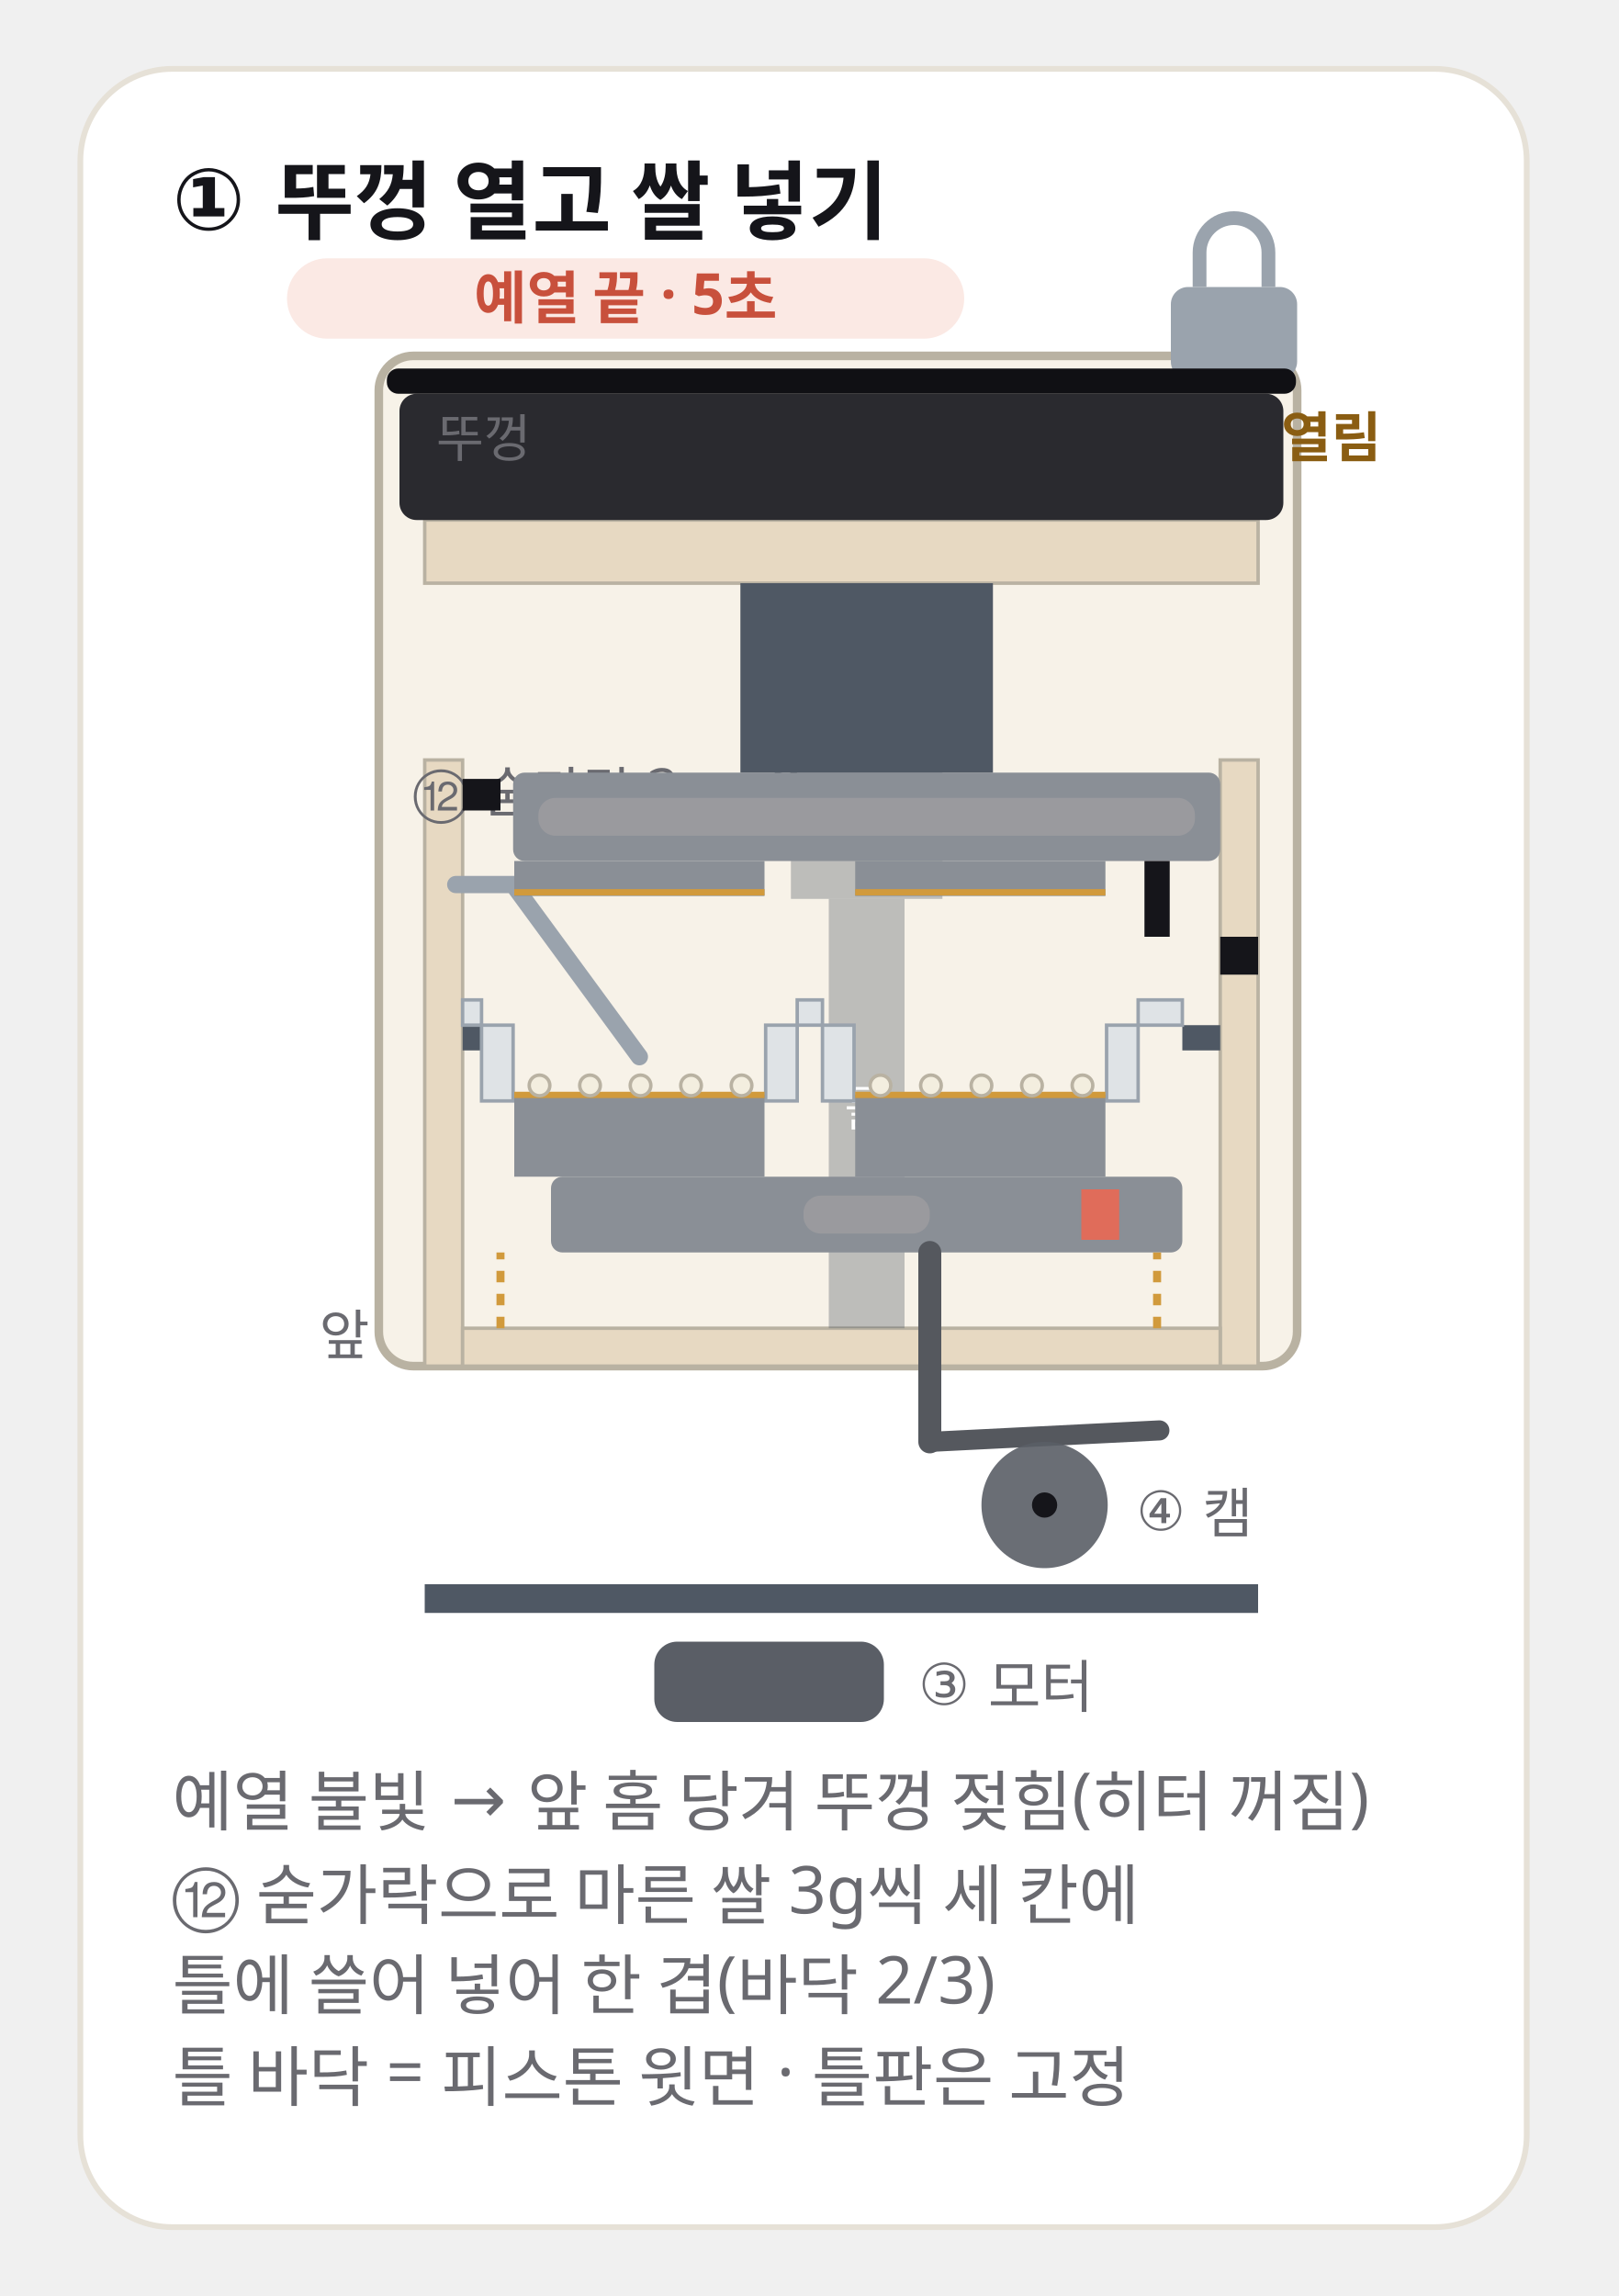
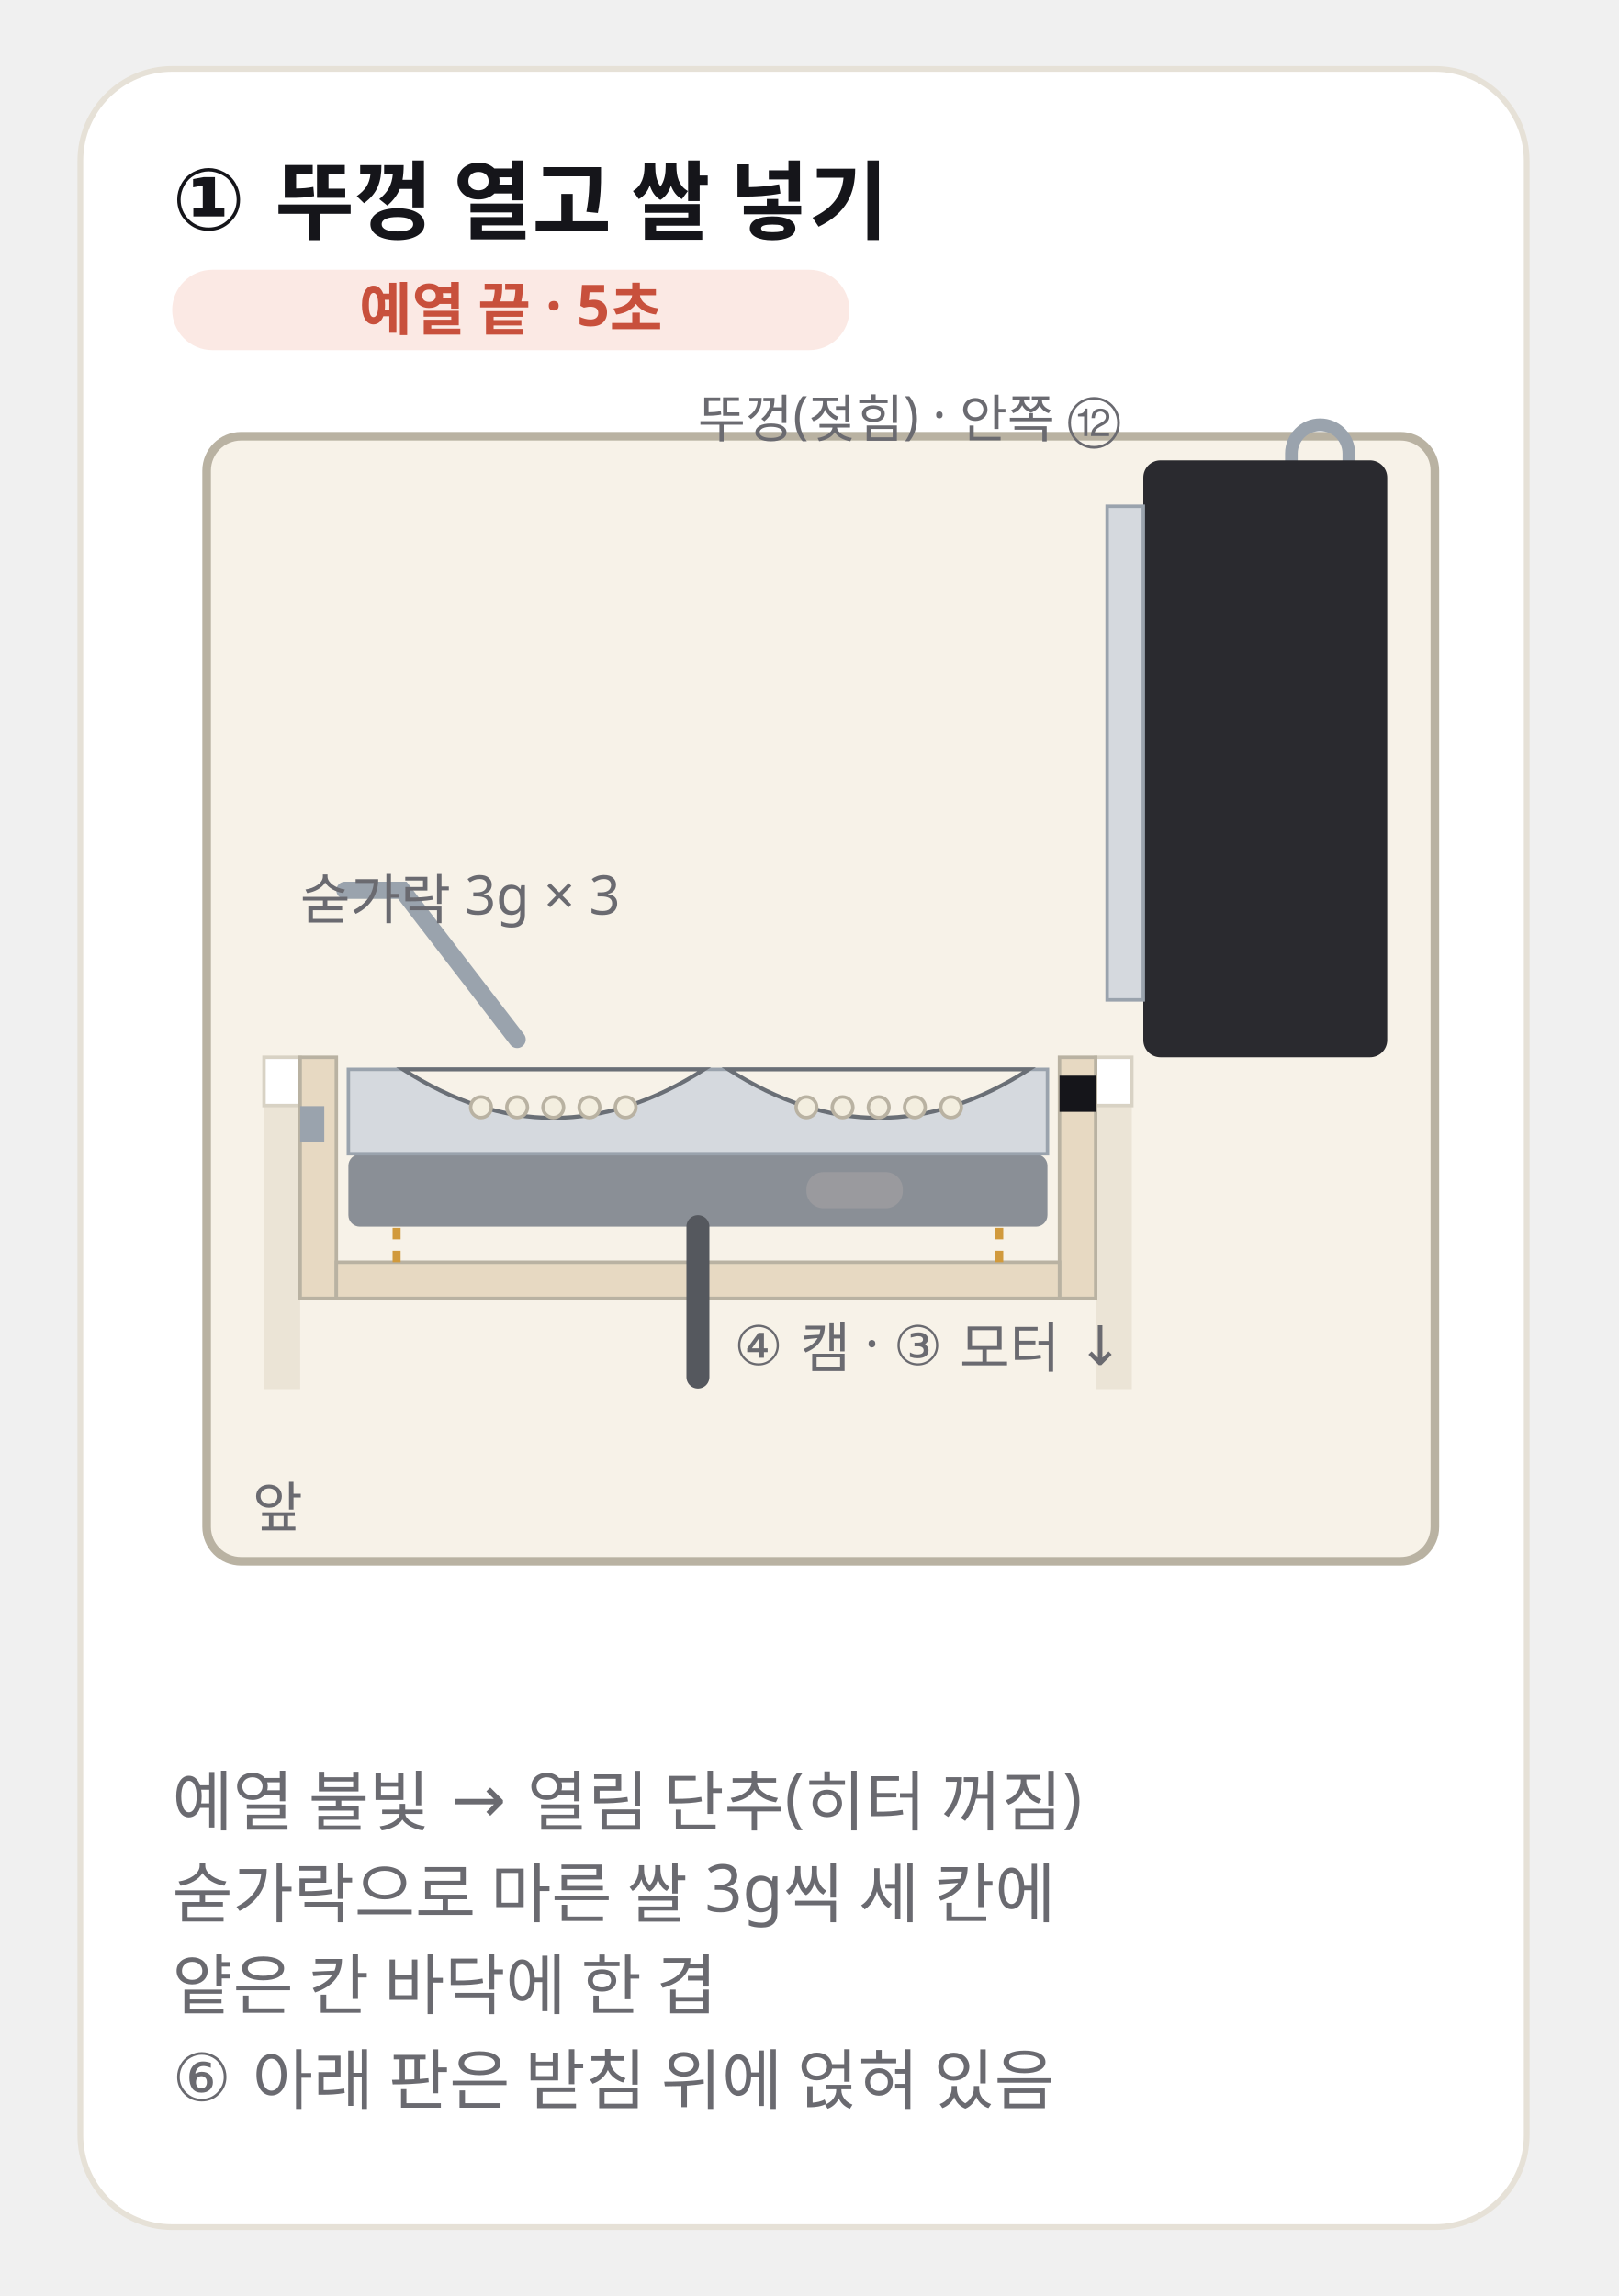
<svg xmlns="http://www.w3.org/2000/svg" viewBox="0 0 282 400" font-family="NanumSquare, Pretendard, sans-serif">
  <defs>
    <pattern id="hatch" width="7" height="7" patternUnits="userSpaceOnUse" patternTransform="rotate(45)">
      <line x1="0" y1="0" x2="0" y2="7" stroke="#8a5d12" stroke-width="1.1" opacity=".55" />
    </pattern>
    <linearGradient id="glassT" x1="0" y1="0" x2="1" y2="1">
      <stop offset="0" stop-color="#3a3a40" />
      <stop offset=".5" stop-color="#101014" />
      <stop offset="1" stop-color="#2c2c32" />
    </linearGradient>
    <marker id="arr" viewBox="0 0 10 10" refX="8" refY="5" markerWidth="7" markerHeight="7" orient="auto-start-reverse">
      <path d="M0,0 L10,5 L0,10 z" fill="#d19a3c" />
    </marker>
    <marker id="arrg" viewBox="0 0 10 10" refX="8" refY="5" markerWidth="6" markerHeight="6" orient="auto-start-reverse">
      <path d="M0,0 L10,5 L0,10 z" fill="#6a6a70" />
    </marker>
    <marker id="arrh" viewBox="0 0 10 10" refX="8" refY="5" markerWidth="6" markerHeight="6" orient="auto-start-reverse">
      <path d="M0,0 L10,5 L0,10 z" fill="#c8503c" />
    </marker>
  </defs>
  <g transform="translate(14,0)">
    <rect x="0" y="12" width="252" height="376" rx="16" fill="#fff" stroke="#e6e1d7" />
    <text x="16" y="40" font-size="15" font-weight="800" fill="#15151a">① 뚜껑 열고 쌀 넣기</text>
-     <rect x="36" y="45" width="118" height="14" rx="7" fill="#fbe9e4" />
-     <text x="95" y="55.5" font-size="10" font-weight="800" fill="#c8503c" text-anchor="middle">예열 끝 · 5초</text>
-     <g transform="translate(0,0)">
-       <rect x="52" y="62" width="160" height="176" rx="6" fill="#f7f2e8" stroke="#b9b2a2" stroke-width="1.5" />
-       <rect x="190" y="50" width="22" height="16" rx="3" fill="#9aa3ad" />
-       <path d="M195 50 v-6 a6 6 0 0 1 12 0 v6" fill="none" stroke="#9aa3ad" stroke-width="2.4" />
-       <text x="46" y="236" font-size="9.5" fill="#6a6a70" text-anchor="middle">앞</text>
-       <rect x="60.0" y="132.4" width="6.6" height="105.6" fill="#e7d9c2" stroke="#b9b2a2" stroke-width=".6" />
-       <rect x="198.6" y="132.4" width="6.6" height="105.6" fill="#e7d9c2" stroke="#b9b2a2" stroke-width=".6" />
-       <rect x="66.6" y="231.4" width="132.0" height="6.6" fill="#e7d9c2" stroke="#b9b2a2" stroke-width=".6" />
-       <rect x="198.6" y="163.2" width="6.6" height="6.6" fill="#15151a" />
-       <rect x="130.4" y="156.6" width="13.2" height="74.8" fill="#4f5864" opacity=".35" />
-       <rect x="123.8" y="123.6" width="26.4" height="33.0" fill="#4f5864" opacity=".35" />
-       <text x="137.0" y="196.2" font-size="8.5" fill="#fff" text-anchor="middle">틀</text>
-       <rect x="192.0" y="178.6" width="6.6" height="4.4" fill="#4f5864" />
-       <rect x="66.6" y="178.6" width="6.6" height="4.4" fill="#4f5864" />
-       <rect x="184.3" y="174.2" width="7.7" height="4.4" fill="#dfe3e6" stroke="#9aa3ad" stroke-width=".6" />
-       <rect x="124.9" y="174.2" width="4.4" height="4.4" fill="#dfe3e6" stroke="#9aa3ad" stroke-width=".6" />
-       <rect x="66.6" y="174.2" width="3.3" height="4.4" fill="#dfe3e6" stroke="#9aa3ad" stroke-width=".6" />
-       <rect x="178.8" y="178.6" width="5.5" height="13.2" fill="#dfe3e6" stroke="#9aa3ad" stroke-width=".6" />
-       <rect x="129.3" y="178.6" width="5.5" height="13.2" fill="#dfe3e6" stroke="#9aa3ad" stroke-width=".6" />
-       <rect x="119.4" y="178.6" width="5.5" height="13.2" fill="#dfe3e6" stroke="#9aa3ad" stroke-width=".6" />
-       <rect x="69.9" y="178.6" width="5.5" height="13.2" fill="#dfe3e6" stroke="#9aa3ad" stroke-width=".6" />
-       <rect x="82.0" y="205.0" width="110.0" height="13.2" fill="#8a8f96" rx="2" />
-       <rect x="126.0" y="208.3" width="22.0" height="6.6" fill="#9a9a9e" rx="3" />
-       <rect x="135.0" y="190.7" width="43.6" height="14.3" fill="#8a8f96" />
-       <rect x="135.0" y="190.2" width="43.6" height="1.1" fill="#d19a3c" />
-       <rect x="75.6" y="190.7" width="43.6" height="14.3" fill="#8a8f96" />
-       <rect x="75.6" y="190.2" width="43.6" height="1.1" fill="#d19a3c" />
-       <rect x="174.4" y="207.2" width="6.6" height="8.8" fill="#e06c5a" />
-       <line x1="187.6" y1="231.4" x2="187.6" y2="218.2" stroke="#d19a3c" stroke-width="1.4" stroke-dasharray="2 2" />
-       <line x1="73.2" y1="231.4" x2="73.2" y2="218.2" stroke="#d19a3c" stroke-width="1.4" stroke-dasharray="2 2" />
-       <circle cx="139.4" cy="189.1" r="1.8" fill="#f3eedf" stroke="#b9b2a2" stroke-width=".6" />
-       <circle cx="148.2" cy="189.1" r="1.8" fill="#f3eedf" stroke="#b9b2a2" stroke-width=".6" />
-       <circle cx="157.0" cy="189.1" r="1.8" fill="#f3eedf" stroke="#b9b2a2" stroke-width=".6" />
-       <circle cx="165.8" cy="189.1" r="1.8" fill="#f3eedf" stroke="#b9b2a2" stroke-width=".6" />
-       <circle cx="174.6" cy="189.1" r="1.8" fill="#f3eedf" stroke="#b9b2a2" stroke-width=".6" />
-       <circle cx="80.0" cy="189.1" r="1.8" fill="#f3eedf" stroke="#b9b2a2" stroke-width=".6" />
-       <circle cx="88.8" cy="189.1" r="1.8" fill="#f3eedf" stroke="#b9b2a2" stroke-width=".6" />
-       <circle cx="97.6" cy="189.1" r="1.8" fill="#f3eedf" stroke="#b9b2a2" stroke-width=".6" />
-       <circle cx="106.4" cy="189.1" r="1.8" fill="#f3eedf" stroke="#b9b2a2" stroke-width=".6" />
-       <circle cx="115.2" cy="189.1" r="1.8" fill="#f3eedf" stroke="#b9b2a2" stroke-width=".6" />
-       <path d="M97.4 184.1 l-22 -30 l-10 0" fill="none" stroke="#9aa3ad" stroke-width="3" stroke-linecap="round" />
-       <text x="58.0" y="141.2" font-size="9.5" fill="#6a6a70">⑫ 숟가락 3g × 3</text>
-       <rect x="60.0" y="90.6" width="145.2" height="11.0" fill="#e7d9c2" stroke="#b9b2a2" stroke-width=".6" />
-       <rect x="55.6" y="68.6" width="154.0" height="22.0" fill="#2a2a2f" rx="3" />
-       <rect x="53.4" y="64.2" width="158.4" height="4.4" fill="#101014" rx="2" />
-       <rect x="75.4" y="134.6" width="123.2" height="15.4" fill="#8a8f96" rx="2" />
-       <rect x="79.8" y="139.0" width="114.4" height="6.6" fill="#9a9a9e" rx="3" />
-       <rect x="135.0" y="150.0" width="43.6" height="6.1" fill="#8a8f96" />
-       <rect x="135.0" y="154.9" width="43.6" height="1.1" fill="#d19a3c" />
-       <rect x="75.6" y="150.0" width="43.6" height="6.1" fill="#8a8f96" />
-       <rect x="75.6" y="154.9" width="43.6" height="1.1" fill="#d19a3c" />
-       <rect x="185.4" y="150.0" width="4.4" height="13.2" fill="#15151a" />
-       <rect x="66.6" y="135.7" width="6.6" height="5.5" fill="#15151a" />
-       <rect x="115.0" y="101.6" width="44.0" height="33.0" fill="#4f5864" />
-       <text x="62.0" y="79.6" font-size="9" fill="#6a6a70">뚜껑</text>
-       <text x="209.2" y="79.6" font-size="9.5" font-weight="800" fill="#8a5d12">열림 </text>
-       <line x1="148.0" y1="218.2" x2="148.0" y2="251.2" stroke="#55585e" stroke-width="4" stroke-linecap="round" />
-       <line x1="148.0" y1="251.2" x2="188.0" y2="249.2" stroke="#55585e" stroke-width="3.5" stroke-linecap="round" />
-       <circle cx="168.0" cy="262.2" r="11.0" fill="#5a5e66" opacity=".9" />
-       <circle cx="168.0" cy="262.2" r="2.2" fill="#15151a" />
-       <text x="184.0" y="266.6" font-size="9.5" fill="#6a6a70">④ 캠</text>
-       <rect x="60.0" y="276" width="145.2" height="5" fill="#4f5864" />
-       <rect x="100" y="286" width="40" height="14" rx="4" fill="#5a5e66" />
-       <text x="146" y="297" font-size="10" fill="#6a6a70">③ 모터</text>
+     <rect x="16" y="47" width="118" height="14" rx="7" fill="#fbe9e4" />
+     <text x="75" y="57.5" font-size="10" font-weight="800" fill="#c8503c" text-anchor="middle">예열 끝 · 5초</text>
+     <g transform="translate(0,-8)">
+       <rect x="22" y="84" width="214" height="196" rx="6" fill="#f7f2e8" stroke="#b9b2a2" stroke-width="1.5" />
+       <rect x="206" y="92" width="20" height="14" rx="3" fill="#9aa3ad" />
+       <path d="M211 92 v-5 a5 5 0 0 1 10 0 v5" fill="none" stroke="#9aa3ad" stroke-width="2.2" />
+       <text x="30" y="274" font-size="9.5" fill="#6a6a70">앞</text>
+       <rect x="32.0" y="192.2" width="6.3" height="57.8" fill="#ebe4d6" />
+       <rect x="32.0" y="192.2" width="6.3" height="8.4" fill="#ffffff" stroke="#d8d2c4" stroke-width=".6" />
+       <rect x="176.9" y="192.2" width="6.3" height="57.8" fill="#ebe4d6" />
+       <rect x="176.9" y="192.2" width="6.3" height="8.4" fill="#ffffff" stroke="#d8d2c4" stroke-width=".6" />
+       <rect x="170.6" y="192.2" width="6.3" height="42.0" fill="#e7d9c2" stroke="#b9b2a2" stroke-width=".6" />
+       <rect x="38.3" y="192.2" width="6.3" height="42.0" fill="#e7d9c2" stroke="#b9b2a2" stroke-width=".6" />
+       <rect x="44.6" y="227.9" width="126.0" height="6.3" fill="#e7d9c2" stroke="#b9b2a2" stroke-width=".6" />
+       <rect x="170.6" y="195.4" width="6.3" height="6.3" fill="#15151a" />
+       <rect x="38.3" y="200.7" width="4.2" height="6.3" fill="#9aa3ad" />
+       <rect x="46.7" y="209.1" width="121.8" height="12.6" fill="#8a8f96" rx="2" />
+       <rect x="126.5" y="212.2" width="16.8" height="6.3" fill="#9a9a9e" rx="3" />
+       <rect x="46.7" y="194.3" width="121.8" height="14.7" fill="#d5d9de" stroke="#9aa3ad" stroke-width=".6" />
+       <path d="M112.9 194.3 Q 139.1 211.2 165.3 194.3 Z" fill="#f7f2e8" stroke="#6a6f76" stroke-width=".7" />
+       <circle cx="126.5" cy="200.9" r="1.8" fill="#f3eedf" stroke="#b9b2a2" stroke-width=".6" />
+       <circle cx="132.8" cy="200.9" r="1.8" fill="#f3eedf" stroke="#b9b2a2" stroke-width=".6" />
+       <circle cx="139.1" cy="200.9" r="1.8" fill="#f3eedf" stroke="#b9b2a2" stroke-width=".6" />
+       <circle cx="145.4" cy="200.9" r="1.8" fill="#f3eedf" stroke="#b9b2a2" stroke-width=".6" />
+       <circle cx="151.7" cy="200.9" r="1.8" fill="#f3eedf" stroke="#b9b2a2" stroke-width=".6" />
+       <path d="M56.2 194.3 Q 82.4 211.2 108.7 194.3 Z" fill="#f7f2e8" stroke="#6a6f76" stroke-width=".7" />
+       <circle cx="69.8" cy="200.9" r="1.8" fill="#f3eedf" stroke="#b9b2a2" stroke-width=".6" />
+       <circle cx="76.1" cy="200.9" r="1.8" fill="#f3eedf" stroke="#b9b2a2" stroke-width=".6" />
+       <circle cx="82.4" cy="200.9" r="1.8" fill="#f3eedf" stroke="#b9b2a2" stroke-width=".6" />
+       <circle cx="88.7" cy="200.9" r="1.8" fill="#f3eedf" stroke="#b9b2a2" stroke-width=".6" />
+       <circle cx="95.0" cy="200.9" r="1.8" fill="#f3eedf" stroke="#b9b2a2" stroke-width=".6" />
+       <line x1="160.1" y1="227.9" x2="160.1" y2="221.7" stroke="#d19a3c" stroke-width="1.4" stroke-dasharray="2 2" />
+       <line x1="55.1" y1="227.9" x2="55.1" y2="221.7" stroke="#d19a3c" stroke-width="1.4" stroke-dasharray="2 2" />
+       <path d="M76.1 189.1 l-20 -26 l-10 0" fill="none" stroke="#9aa3ad" stroke-width="3" stroke-linecap="round" />
+       <text x="38.3" y="168.1" font-size="9.5" fill="#6a6a70">숟가락 3g × 3</text>
+       <rect x="185.2" y="88.2" width="42.5" height="104.0" rx="3" fill="#2a2a2f" />
+       <rect x="178.9" y="96.2" width="6.3" height="86.0" fill="#d5d9de" stroke="#9aa3ad" stroke-width=".6" />
+       <text x="181.2" y="84.2" font-size="9" fill="#6a6a70" text-anchor="end">뚜껑(젖힘) · 안쪽 ⑫</text>
+       <line x1="107.6" y1="221.7" x2="107.6" y2="247.9" stroke="#55585e" stroke-width="4" stroke-linecap="round" />
+       <text x="113.9" y="245.8" font-size="9.5" fill="#6a6a70">④ 캠 · ③ 모터 ↓</text>
    </g>
-     <text x="16" y="318" font-size="11.5" fill="#6a6a70">예열 불빛 → 앞 홈 당겨 뚜껑 젖힘(히터 꺼짐)</text>
-     <text x="16" y="334" font-size="11.5" fill="#6a6a70">⑫ 숟가락으로 마른 쌀 3g씩 세 칸에</text>
-     <text x="16" y="350" font-size="11.5" fill="#6a6a70">틀에 쓸어 넣어 한 겹(바닥 2/3)</text>
-     <text x="16" y="366" font-size="11.5" fill="#6a6a70">틀 바닥 = 피스톤 윗면 · 틀판은 고정</text>
+     <text x="16" y="318" font-size="11.5" fill="#6a6a70">예열 불빛 → 열림 단추(히터 꺼짐)</text>
+     <text x="16" y="334" font-size="11.5" fill="#6a6a70">숟가락으로 마른 쌀 3g씩 세 칸에</text>
+     <text x="16" y="350" font-size="11.5" fill="#6a6a70">얕은 칸 바닥에 한 겹</text>
+     <text x="16" y="366" font-size="11.5" fill="#6a6a70">⑥ 아래 판은 받침 위에 얹혀 있음</text>
  </g>
</svg>
